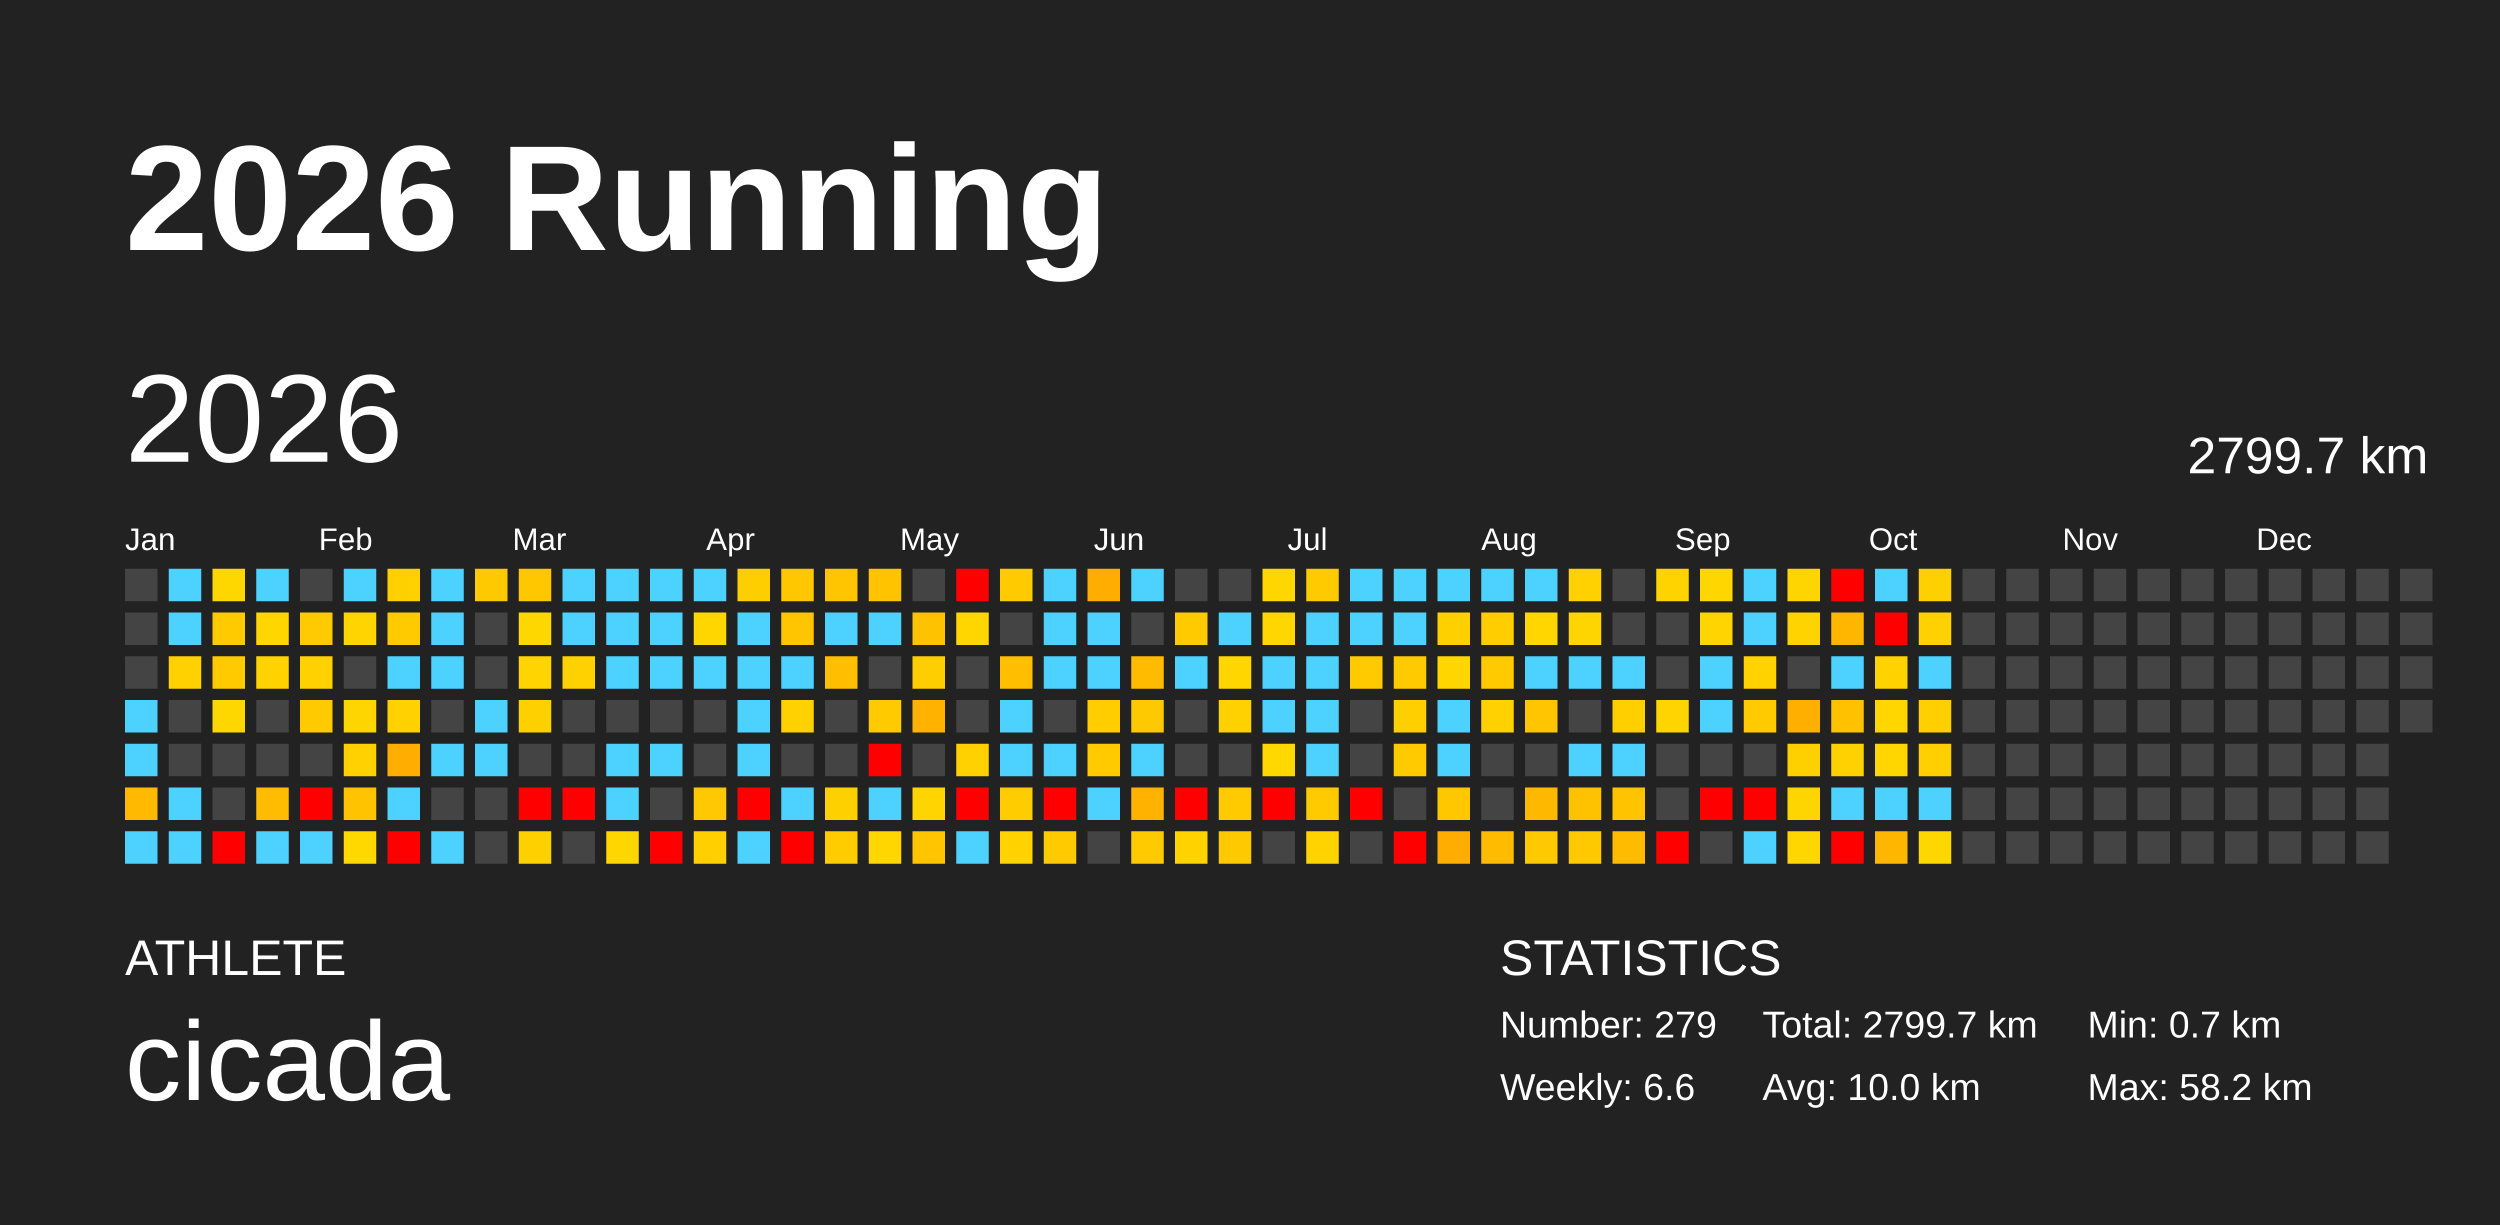
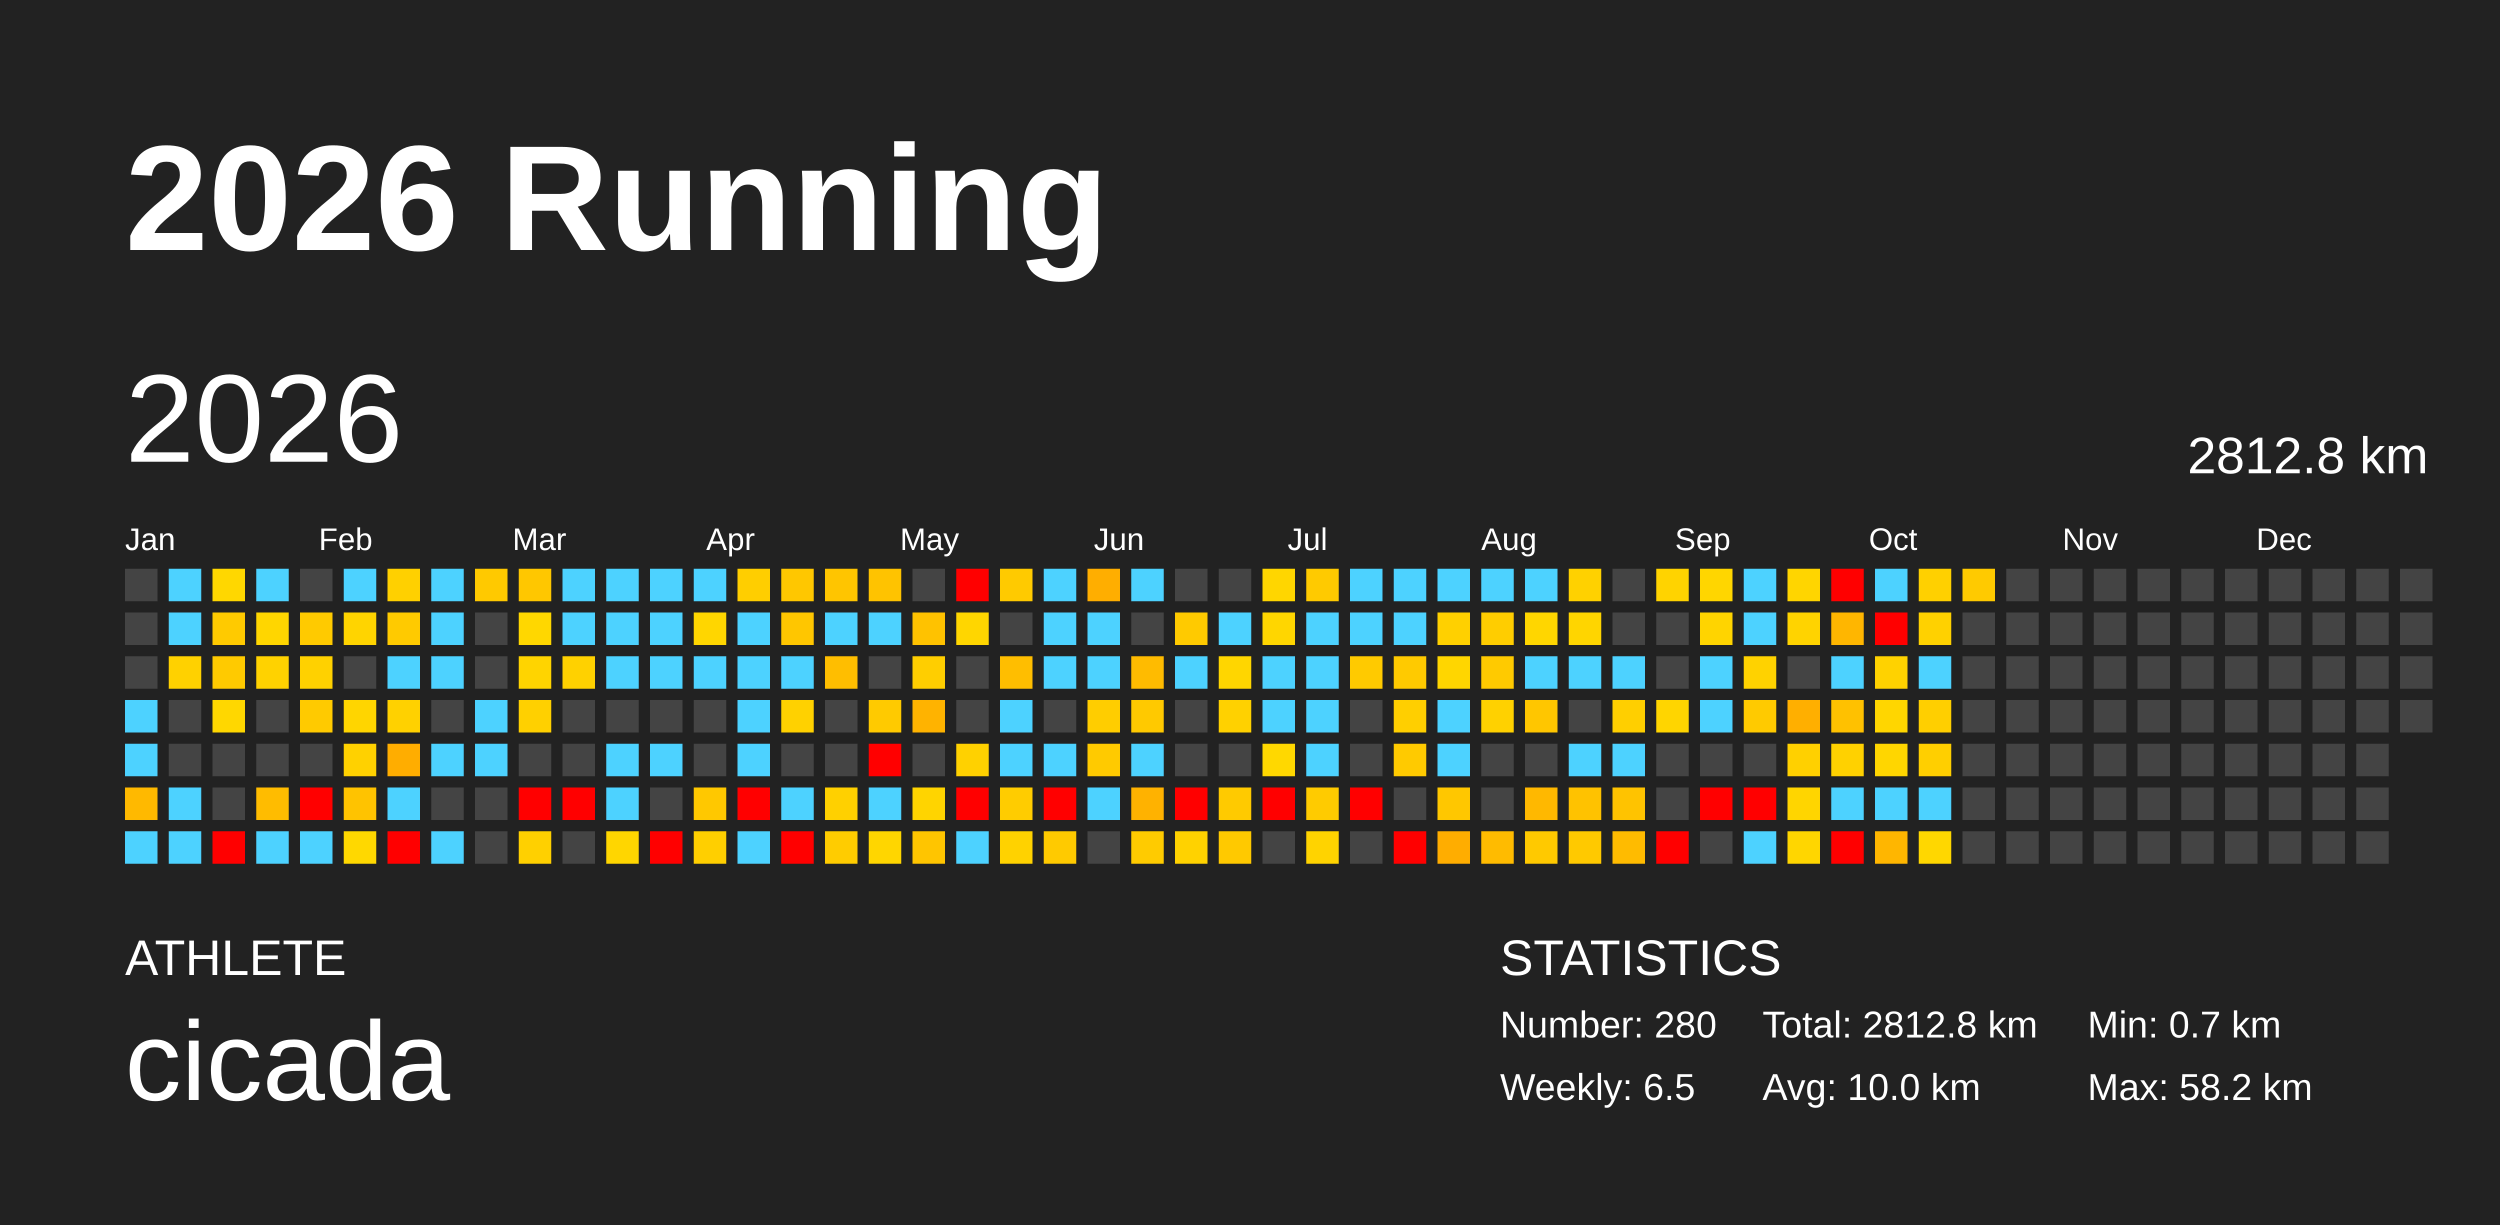
<svg xmlns="http://www.w3.org/2000/svg" baseProfile="full" height="98mm" version="1.1" viewBox="0,0,200,98" width="200mm">
  <defs />
  <rect fill="#222222" height="98" width="200" x="0" y="0" />
  <text fill="#FFFFFF" style="font-size:12px; font-family:Arial; font-weight:bold;" x="10" y="20">2026 Running</text>
  <text fill="#FFFFFF" style="font-size:4px; font-family:Arial" x="10" y="78">ATHLETE</text>
  <text fill="#FFFFFF" style="font-size:9px; font-family:Arial" x="10" y="88">cicada</text>
  <text fill="#FFFFFF" style="font-size:4px; font-family:Arial" x="120" y="78">STATISTICS</text>
-   <text fill="#FFFFFF" style="font-size:3px; font-family:Arial" x="120" y="83">Number: 279</text>
-   <text fill="#FFFFFF" style="font-size:3px; font-family:Arial" x="120" y="88">Weekly: 6.6</text>
-   <text fill="#FFFFFF" style="font-size:3px; font-family:Arial" x="141" y="83">Total: 2799.7 km</text>
+   <text fill="#FFFFFF" style="font-size:3px; font-family:Arial" x="120" y="83">Number: 280</text>
+   <text fill="#FFFFFF" style="font-size:3px; font-family:Arial" x="120" y="88">Weekly: 6.5</text>
+   <text fill="#FFFFFF" style="font-size:3px; font-family:Arial" x="141" y="83">Total: 2812.8 km</text>
  <text fill="#FFFFFF" style="font-size:3px; font-family:Arial" x="141" y="88">Avg: 10.0 km</text>
  <text fill="#FFFFFF" style="font-size:3px; font-family:Arial" x="167" y="83">Min: 0.7 km</text>
  <text fill="#FFFFFF" style="font-size:3px; font-family:Arial" x="167" y="88">Max: 58.2 km</text>
  <text dominant-baseline="hanging" fill="#FFFFFF" style="font-size:10.0px; font-family:Arial;" x="10" y="30">2026</text>
-   <text dominant-baseline="hanging" fill="#FFFFFF" style="font-size:4.125px; font-family:Arial;" x="175" y="35">2799.7 km</text>
+   <text dominant-baseline="hanging" fill="#FFFFFF" style="font-size:4.125px; font-family:Arial;" x="175" y="35">2812.8 km</text>
  <text fill="#FFFFFF" style="font-size:2.5px; font-family:Arial" x="10.0" y="44">Jan</text>
  <text fill="#FFFFFF" style="font-size:2.5px; font-family:Arial" x="25.5" y="44">Feb</text>
  <text fill="#FFFFFF" style="font-size:2.5px; font-family:Arial" x="41.0" y="44">Mar</text>
  <text fill="#FFFFFF" style="font-size:2.5px; font-family:Arial" x="56.5" y="44">Apr</text>
  <text fill="#FFFFFF" style="font-size:2.5px; font-family:Arial" x="72.0" y="44">May</text>
  <text fill="#FFFFFF" style="font-size:2.5px; font-family:Arial" x="87.5" y="44">Jun</text>
  <text fill="#FFFFFF" style="font-size:2.5px; font-family:Arial" x="103.0" y="44">Jul</text>
  <text fill="#FFFFFF" style="font-size:2.5px; font-family:Arial" x="118.5" y="44">Aug</text>
  <text fill="#FFFFFF" style="font-size:2.5px; font-family:Arial" x="134.0" y="44">Sep</text>
  <text fill="#FFFFFF" style="font-size:2.5px; font-family:Arial" x="149.5" y="44">Oct</text>
  <text fill="#FFFFFF" style="font-size:2.5px; font-family:Arial" x="165.0" y="44">Nov</text>
  <text fill="#FFFFFF" style="font-size:2.5px; font-family:Arial" x="180.5" y="44">Dec</text>
  <rect fill="#444444" height="2.6" width="2.6" x="10.0" y="45.5" />
  <rect fill="#444444" height="2.6" width="2.6" x="10.0" y="49.0" />
  <rect fill="#444444" height="2.6" width="2.6" x="10.0" y="52.5" />
  <rect fill="#4dd2ff" height="2.6" width="2.6" x="10.0" y="56.0" />
  <rect fill="#4dd2ff" height="2.6" width="2.6" x="10.0" y="59.5" />
  <rect fill="#ffb900" height="2.6" width="2.6" x="10.0" y="63.0" />
  <rect fill="#4dd2ff" height="2.6" width="2.6" x="10.0" y="66.5" />
  <rect fill="#4dd2ff" height="2.6" width="2.6" x="13.5" y="45.5" />
  <rect fill="#4dd2ff" height="2.6" width="2.6" x="13.5" y="49.0" />
  <rect fill="#ffd100" height="2.6" width="2.6" x="13.5" y="52.5" />
  <rect fill="#444444" height="2.6" width="2.6" x="13.5" y="56.0" />
  <rect fill="#444444" height="2.6" width="2.6" x="13.5" y="59.5" />
  <rect fill="#4dd2ff" height="2.6" width="2.6" x="13.5" y="63.0" />
  <rect fill="#4dd2ff" height="2.6" width="2.6" x="13.5" y="66.5" />
  <rect fill="#ffd700" height="2.6" width="2.6" x="17.0" y="45.5" />
  <rect fill="#ffca00" height="2.6" width="2.6" x="17.0" y="49.0" />
  <rect fill="#ffca00" height="2.6" width="2.6" x="17.0" y="52.5" />
  <rect fill="#ffd700" height="2.6" width="2.6" x="17.0" y="56.0" />
  <rect fill="#444444" height="2.6" width="2.6" x="17.0" y="59.5" />
  <rect fill="#444444" height="2.6" width="2.6" x="17.0" y="63.0" />
  <rect fill="red" height="2.6" width="2.6" x="17.0" y="66.5" />
  <rect fill="#4dd2ff" height="2.6" width="2.6" x="20.5" y="45.5" />
  <rect fill="#ffd600" height="2.6" width="2.6" x="20.5" y="49.0" />
  <rect fill="#ffd200" height="2.6" width="2.6" x="20.5" y="52.5" />
  <rect fill="#444444" height="2.6" width="2.6" x="20.5" y="56.0" />
  <rect fill="#444444" height="2.6" width="2.6" x="20.5" y="59.5" />
  <rect fill="#ffbc00" height="2.6" width="2.6" x="20.5" y="63.0" />
  <rect fill="#4dd2ff" height="2.6" width="2.6" x="20.5" y="66.5" />
  <rect fill="#444444" height="2.6" width="2.6" x="24.0" y="45.5" />
  <rect fill="#ffca00" height="2.6" width="2.6" x="24.0" y="49.0" />
  <rect fill="#ffd100" height="2.6" width="2.6" x="24.0" y="52.5" />
  <rect fill="#ffca00" height="2.6" width="2.6" x="24.0" y="56.0" />
  <rect fill="#444444" height="2.6" width="2.6" x="24.0" y="59.5" />
  <rect fill="red" height="2.6" width="2.6" x="24.0" y="63.0" />
  <rect fill="#4dd2ff" height="2.6" width="2.6" x="24.0" y="66.5" />
  <rect fill="#4dd2ff" height="2.6" width="2.6" x="27.5" y="45.5" />
  <rect fill="#ffd400" height="2.6" width="2.6" x="27.5" y="49.0" />
  <rect fill="#444444" height="2.6" width="2.6" x="27.5" y="52.5" />
  <rect fill="#ffd500" height="2.6" width="2.6" x="27.5" y="56.0" />
  <rect fill="#ffd100" height="2.6" width="2.6" x="27.5" y="59.5" />
  <rect fill="#ffc300" height="2.6" width="2.6" x="27.5" y="63.0" />
  <rect fill="#ffd800" height="2.6" width="2.6" x="27.5" y="66.5" />
  <rect fill="#ffd000" height="2.6" width="2.6" x="31.0" y="45.5" />
  <rect fill="#ffca00" height="2.6" width="2.6" x="31.0" y="49.0" />
  <rect fill="#4dd2ff" height="2.6" width="2.6" x="31.0" y="52.5" />
  <rect fill="#ffd100" height="2.6" width="2.6" x="31.0" y="56.0" />
  <rect fill="#ffad00" height="2.6" width="2.6" x="31.0" y="59.5" />
  <rect fill="#4dd2ff" height="2.6" width="2.6" x="31.0" y="63.0" />
  <rect fill="red" height="2.6" width="2.6" x="31.0" y="66.5" />
  <rect fill="#4dd2ff" height="2.6" width="2.6" x="34.5" y="45.5" />
  <rect fill="#4dd2ff" height="2.6" width="2.6" x="34.5" y="49.0" />
  <rect fill="#4dd2ff" height="2.6" width="2.6" x="34.5" y="52.5" />
  <rect fill="#444444" height="2.6" width="2.6" x="34.5" y="56.0" />
  <rect fill="#4dd2ff" height="2.6" width="2.6" x="34.5" y="59.5" />
  <rect fill="#444444" height="2.6" width="2.6" x="34.5" y="63.0" />
  <rect fill="#4dd2ff" height="2.6" width="2.6" x="34.5" y="66.5" />
  <rect fill="#ffc900" height="2.6" width="2.6" x="38.0" y="45.5" />
  <rect fill="#444444" height="2.6" width="2.6" x="38.0" y="49.0" />
  <rect fill="#444444" height="2.6" width="2.6" x="38.0" y="52.5" />
  <rect fill="#4dd2ff" height="2.6" width="2.6" x="38.0" y="56.0" />
  <rect fill="#4dd2ff" height="2.6" width="2.6" x="38.0" y="59.5" />
  <rect fill="#444444" height="2.6" width="2.6" x="38.0" y="63.0" />
  <rect fill="#444444" height="2.6" width="2.6" x="38.0" y="66.5" />
  <rect fill="#ffc700" height="2.6" width="2.6" x="41.5" y="45.5" />
  <rect fill="#ffd700" height="2.6" width="2.6" x="41.5" y="49.0" />
  <rect fill="#ffd400" height="2.6" width="2.6" x="41.5" y="52.5" />
  <rect fill="#ffd000" height="2.6" width="2.6" x="41.5" y="56.0" />
  <rect fill="#444444" height="2.6" width="2.6" x="41.5" y="59.5" />
  <rect fill="red" height="2.6" width="2.6" x="41.5" y="63.0" />
  <rect fill="#ffd000" height="2.6" width="2.6" x="41.5" y="66.5" />
  <rect fill="#4dd2ff" height="2.6" width="2.6" x="45.0" y="45.5" />
  <rect fill="#4dd2ff" height="2.6" width="2.6" x="45.0" y="49.0" />
  <rect fill="#ffd100" height="2.6" width="2.6" x="45.0" y="52.5" />
  <rect fill="#444444" height="2.6" width="2.6" x="45.0" y="56.0" />
  <rect fill="#444444" height="2.6" width="2.6" x="45.0" y="59.5" />
  <rect fill="red" height="2.6" width="2.6" x="45.0" y="63.0" />
  <rect fill="#444444" height="2.6" width="2.6" x="45.0" y="66.5" />
  <rect fill="#4dd2ff" height="2.6" width="2.6" x="48.5" y="45.5" />
  <rect fill="#4dd2ff" height="2.6" width="2.6" x="48.5" y="49.0" />
  <rect fill="#4dd2ff" height="2.6" width="2.6" x="48.5" y="52.5" />
  <rect fill="#444444" height="2.6" width="2.6" x="48.5" y="56.0" />
  <rect fill="#4dd2ff" height="2.6" width="2.6" x="48.5" y="59.5" />
  <rect fill="#4dd2ff" height="2.6" width="2.6" x="48.5" y="63.0" />
  <rect fill="#ffd600" height="2.6" width="2.6" x="48.5" y="66.5" />
  <rect fill="#4dd2ff" height="2.6" width="2.6" x="52.0" y="45.5" />
  <rect fill="#4dd2ff" height="2.6" width="2.6" x="52.0" y="49.0" />
  <rect fill="#4dd2ff" height="2.6" width="2.6" x="52.0" y="52.5" />
  <rect fill="#444444" height="2.6" width="2.6" x="52.0" y="56.0" />
  <rect fill="#4dd2ff" height="2.6" width="2.6" x="52.0" y="59.5" />
  <rect fill="#444444" height="2.6" width="2.6" x="52.0" y="63.0" />
  <rect fill="red" height="2.6" width="2.6" x="52.0" y="66.5" />
  <rect fill="#4dd2ff" height="2.6" width="2.6" x="55.5" y="45.5" />
  <rect fill="#ffd600" height="2.6" width="2.6" x="55.5" y="49.0" />
  <rect fill="#4dd2ff" height="2.6" width="2.6" x="55.5" y="52.5" />
  <rect fill="#444444" height="2.6" width="2.6" x="55.5" y="56.0" />
  <rect fill="#444444" height="2.6" width="2.6" x="55.5" y="59.5" />
  <rect fill="#ffc800" height="2.6" width="2.6" x="55.5" y="63.0" />
  <rect fill="#ffcf00" height="2.6" width="2.6" x="55.5" y="66.5" />
  <rect fill="#ffce00" height="2.6" width="2.6" x="59.0" y="45.5" />
  <rect fill="#4dd2ff" height="2.6" width="2.6" x="59.0" y="49.0" />
  <rect fill="#4dd2ff" height="2.6" width="2.6" x="59.0" y="52.5" />
  <rect fill="#4dd2ff" height="2.6" width="2.6" x="59.0" y="56.0" />
  <rect fill="#4dd2ff" height="2.6" width="2.6" x="59.0" y="59.5" />
  <rect fill="red" height="2.6" width="2.6" x="59.0" y="63.0" />
  <rect fill="#4dd2ff" height="2.6" width="2.6" x="59.0" y="66.5" />
  <rect fill="#ffc700" height="2.6" width="2.6" x="62.5" y="45.5" />
  <rect fill="#ffc600" height="2.6" width="2.6" x="62.5" y="49.0" />
  <rect fill="#4dd2ff" height="2.6" width="2.6" x="62.5" y="52.5" />
  <rect fill="#ffd100" height="2.6" width="2.6" x="62.5" y="56.0" />
  <rect fill="#444444" height="2.6" width="2.6" x="62.5" y="59.5" />
  <rect fill="#4dd2ff" height="2.6" width="2.6" x="62.5" y="63.0" />
  <rect fill="red" height="2.6" width="2.6" x="62.5" y="66.5" />
  <rect fill="#ffc500" height="2.6" width="2.6" x="66.0" y="45.5" />
  <rect fill="#4dd2ff" height="2.6" width="2.6" x="66.0" y="49.0" />
  <rect fill="#ffbe00" height="2.6" width="2.6" x="66.0" y="52.5" />
  <rect fill="#444444" height="2.6" width="2.6" x="66.0" y="56.0" />
  <rect fill="#444444" height="2.6" width="2.6" x="66.0" y="59.5" />
  <rect fill="#ffd000" height="2.6" width="2.6" x="66.0" y="63.0" />
  <rect fill="#ffcc00" height="2.6" width="2.6" x="66.0" y="66.5" />
  <rect fill="#ffc300" height="2.6" width="2.6" x="69.5" y="45.5" />
  <rect fill="#4dd2ff" height="2.6" width="2.6" x="69.5" y="49.0" />
  <rect fill="#444444" height="2.6" width="2.6" x="69.5" y="52.5" />
  <rect fill="#ffca00" height="2.6" width="2.6" x="69.5" y="56.0" />
  <rect fill="red" height="2.6" width="2.6" x="69.5" y="59.5" />
  <rect fill="#4dd2ff" height="2.6" width="2.6" x="69.5" y="63.0" />
  <rect fill="#ffd600" height="2.6" width="2.6" x="69.5" y="66.5" />
  <rect fill="#444444" height="2.6" width="2.6" x="73.0" y="45.5" />
  <rect fill="#ffc200" height="2.6" width="2.6" x="73.0" y="49.0" />
  <rect fill="#ffce00" height="2.6" width="2.6" x="73.0" y="52.5" />
  <rect fill="#ffb300" height="2.6" width="2.6" x="73.0" y="56.0" />
  <rect fill="#444444" height="2.6" width="2.6" x="73.0" y="59.5" />
  <rect fill="#ffd400" height="2.6" width="2.6" x="73.0" y="63.0" />
  <rect fill="#ffc500" height="2.6" width="2.6" x="73.0" y="66.5" />
  <rect fill="red" height="2.6" width="2.6" x="76.5" y="45.5" />
  <rect fill="#ffd600" height="2.6" width="2.6" x="76.5" y="49.0" />
  <rect fill="#444444" height="2.6" width="2.6" x="76.5" y="52.5" />
  <rect fill="#444444" height="2.6" width="2.6" x="76.5" y="56.0" />
  <rect fill="#ffd100" height="2.6" width="2.6" x="76.5" y="59.5" />
  <rect fill="red" height="2.6" width="2.6" x="76.5" y="63.0" />
  <rect fill="#4dd2ff" height="2.6" width="2.6" x="76.5" y="66.5" />
  <rect fill="#ffca00" height="2.6" width="2.6" x="80.0" y="45.5" />
  <rect fill="#444444" height="2.6" width="2.6" x="80.0" y="49.0" />
  <rect fill="#ffbe00" height="2.6" width="2.6" x="80.0" y="52.5" />
  <rect fill="#4dd2ff" height="2.6" width="2.6" x="80.0" y="56.0" />
  <rect fill="#4dd2ff" height="2.6" width="2.6" x="80.0" y="59.5" />
  <rect fill="#ffcc00" height="2.6" width="2.6" x="80.0" y="63.0" />
  <rect fill="#ffd200" height="2.6" width="2.6" x="80.0" y="66.5" />
  <rect fill="#4dd2ff" height="2.6" width="2.6" x="83.5" y="45.5" />
  <rect fill="#4dd2ff" height="2.6" width="2.6" x="83.5" y="49.0" />
  <rect fill="#4dd2ff" height="2.6" width="2.6" x="83.5" y="52.5" />
  <rect fill="#444444" height="2.6" width="2.6" x="83.5" y="56.0" />
  <rect fill="#4dd2ff" height="2.6" width="2.6" x="83.5" y="59.5" />
  <rect fill="red" height="2.6" width="2.6" x="83.5" y="63.0" />
  <rect fill="#ffca00" height="2.6" width="2.6" x="83.5" y="66.5" />
  <rect fill="#ffae00" height="2.6" width="2.6" x="87.0" y="45.5" />
  <rect fill="#4dd2ff" height="2.6" width="2.6" x="87.0" y="49.0" />
  <rect fill="#4dd2ff" height="2.6" width="2.6" x="87.0" y="52.5" />
  <rect fill="#ffcd00" height="2.6" width="2.6" x="87.0" y="56.0" />
  <rect fill="#ffca00" height="2.6" width="2.6" x="87.0" y="59.5" />
  <rect fill="#4dd2ff" height="2.6" width="2.6" x="87.0" y="63.0" />
  <rect fill="#444444" height="2.6" width="2.6" x="87.0" y="66.5" />
  <rect fill="#4dd2ff" height="2.6" width="2.6" x="90.5" y="45.5" />
  <rect fill="#444444" height="2.6" width="2.6" x="90.5" y="49.0" />
  <rect fill="#ffbb00" height="2.6" width="2.6" x="90.5" y="52.5" />
  <rect fill="#ffc900" height="2.6" width="2.6" x="90.5" y="56.0" />
  <rect fill="#4dd2ff" height="2.6" width="2.6" x="90.5" y="59.5" />
  <rect fill="#ffb200" height="2.6" width="2.6" x="90.5" y="63.0" />
  <rect fill="#ffcb00" height="2.6" width="2.6" x="90.5" y="66.5" />
  <rect fill="#444444" height="2.6" width="2.6" x="94.0" y="45.5" />
  <rect fill="#ffca00" height="2.6" width="2.6" x="94.0" y="49.0" />
  <rect fill="#4dd2ff" height="2.6" width="2.6" x="94.0" y="52.5" />
  <rect fill="#444444" height="2.6" width="2.6" x="94.0" y="56.0" />
  <rect fill="#444444" height="2.6" width="2.6" x="94.0" y="59.5" />
  <rect fill="red" height="2.6" width="2.6" x="94.0" y="63.0" />
  <rect fill="#ffd200" height="2.6" width="2.6" x="94.0" y="66.5" />
  <rect fill="#444444" height="2.6" width="2.6" x="97.5" y="45.5" />
  <rect fill="#4dd2ff" height="2.6" width="2.6" x="97.5" y="49.0" />
  <rect fill="#ffd600" height="2.6" width="2.6" x="97.5" y="52.5" />
  <rect fill="#ffd100" height="2.6" width="2.6" x="97.5" y="56.0" />
  <rect fill="#444444" height="2.6" width="2.6" x="97.5" y="59.5" />
  <rect fill="#ffca00" height="2.6" width="2.6" x="97.5" y="63.0" />
  <rect fill="#ffc900" height="2.6" width="2.6" x="97.5" y="66.5" />
  <rect fill="#ffd600" height="2.6" width="2.6" x="101.0" y="45.5" />
  <rect fill="#ffd600" height="2.6" width="2.6" x="101.0" y="49.0" />
  <rect fill="#4dd2ff" height="2.6" width="2.6" x="101.0" y="52.5" />
  <rect fill="#4dd2ff" height="2.6" width="2.6" x="101.0" y="56.0" />
  <rect fill="#ffd800" height="2.6" width="2.6" x="101.0" y="59.5" />
  <rect fill="red" height="2.6" width="2.6" x="101.0" y="63.0" />
  <rect fill="#444444" height="2.6" width="2.6" x="101.0" y="66.5" />
  <rect fill="#ffca00" height="2.6" width="2.6" x="104.5" y="45.5" />
  <rect fill="#4dd2ff" height="2.6" width="2.6" x="104.5" y="49.0" />
  <rect fill="#4dd2ff" height="2.6" width="2.6" x="104.5" y="52.5" />
  <rect fill="#4dd2ff" height="2.6" width="2.6" x="104.5" y="56.0" />
  <rect fill="#4dd2ff" height="2.6" width="2.6" x="104.5" y="59.5" />
  <rect fill="#ffcb00" height="2.6" width="2.6" x="104.5" y="63.0" />
  <rect fill="#ffd300" height="2.6" width="2.6" x="104.5" y="66.5" />
  <rect fill="#4dd2ff" height="2.6" width="2.6" x="108.0" y="45.5" />
  <rect fill="#4dd2ff" height="2.6" width="2.6" x="108.0" y="49.0" />
  <rect fill="#ffca00" height="2.6" width="2.6" x="108.0" y="52.5" />
  <rect fill="#444444" height="2.6" width="2.6" x="108.0" y="56.0" />
  <rect fill="#444444" height="2.6" width="2.6" x="108.0" y="59.5" />
  <rect fill="red" height="2.6" width="2.6" x="108.0" y="63.0" />
  <rect fill="#444444" height="2.6" width="2.6" x="108.0" y="66.5" />
  <rect fill="#4dd2ff" height="2.6" width="2.6" x="111.5" y="45.5" />
  <rect fill="#4dd2ff" height="2.6" width="2.6" x="111.5" y="49.0" />
  <rect fill="#ffca00" height="2.6" width="2.6" x="111.5" y="52.5" />
  <rect fill="#ffcf00" height="2.6" width="2.6" x="111.5" y="56.0" />
  <rect fill="#ffca00" height="2.6" width="2.6" x="111.5" y="59.5" />
  <rect fill="#444444" height="2.6" width="2.6" x="111.5" y="63.0" />
  <rect fill="red" height="2.6" width="2.6" x="111.5" y="66.5" />
  <rect fill="#4dd2ff" height="2.6" width="2.6" x="115.0" y="45.5" />
  <rect fill="#ffd000" height="2.6" width="2.6" x="115.0" y="49.0" />
  <rect fill="#ffd600" height="2.6" width="2.6" x="115.0" y="52.5" />
  <rect fill="#4dd2ff" height="2.6" width="2.6" x="115.0" y="56.0" />
  <rect fill="#4dd2ff" height="2.6" width="2.6" x="115.0" y="59.5" />
  <rect fill="#ffc700" height="2.6" width="2.6" x="115.0" y="63.0" />
  <rect fill="#ffad00" height="2.6" width="2.6" x="115.0" y="66.5" />
  <rect fill="#4dd2ff" height="2.6" width="2.6" x="118.5" y="45.5" />
  <rect fill="#ffcd00" height="2.6" width="2.6" x="118.5" y="49.0" />
  <rect fill="#ffca00" height="2.6" width="2.6" x="118.5" y="52.5" />
  <rect fill="#ffd100" height="2.6" width="2.6" x="118.5" y="56.0" />
  <rect fill="#444444" height="2.6" width="2.6" x="118.5" y="59.5" />
  <rect fill="#444444" height="2.6" width="2.6" x="118.5" y="63.0" />
  <rect fill="#ffbb00" height="2.6" width="2.6" x="118.5" y="66.5" />
  <rect fill="#4dd2ff" height="2.6" width="2.6" x="122.0" y="45.5" />
  <rect fill="#ffd600" height="2.6" width="2.6" x="122.0" y="49.0" />
  <rect fill="#4dd2ff" height="2.6" width="2.6" x="122.0" y="52.5" />
  <rect fill="#ffc600" height="2.6" width="2.6" x="122.0" y="56.0" />
  <rect fill="#444444" height="2.6" width="2.6" x="122.0" y="59.5" />
  <rect fill="#ffb800" height="2.6" width="2.6" x="122.0" y="63.0" />
  <rect fill="#ffc900" height="2.6" width="2.6" x="122.0" y="66.5" />
  <rect fill="#ffd100" height="2.6" width="2.6" x="125.5" y="45.5" />
  <rect fill="#ffd500" height="2.6" width="2.6" x="125.5" y="49.0" />
  <rect fill="#4dd2ff" height="2.6" width="2.6" x="125.5" y="52.5" />
  <rect fill="#444444" height="2.6" width="2.6" x="125.5" y="56.0" />
  <rect fill="#4dd2ff" height="2.6" width="2.6" x="125.5" y="59.5" />
  <rect fill="#ffc200" height="2.6" width="2.6" x="125.5" y="63.0" />
  <rect fill="#ffc900" height="2.6" width="2.6" x="125.5" y="66.5" />
  <rect fill="#444444" height="2.6" width="2.6" x="129.0" y="45.5" />
  <rect fill="#444444" height="2.6" width="2.6" x="129.0" y="49.0" />
  <rect fill="#4dd2ff" height="2.6" width="2.6" x="129.0" y="52.5" />
  <rect fill="#ffcf00" height="2.6" width="2.6" x="129.0" y="56.0" />
  <rect fill="#4dd2ff" height="2.6" width="2.6" x="129.0" y="59.5" />
  <rect fill="#ffc300" height="2.6" width="2.6" x="129.0" y="63.0" />
  <rect fill="#ffbb00" height="2.6" width="2.6" x="129.0" y="66.5" />
  <rect fill="#ffd300" height="2.6" width="2.6" x="132.5" y="45.5" />
  <rect fill="#444444" height="2.6" width="2.6" x="132.5" y="49.0" />
  <rect fill="#444444" height="2.6" width="2.6" x="132.5" y="52.5" />
  <rect fill="#ffd500" height="2.6" width="2.6" x="132.5" y="56.0" />
  <rect fill="#444444" height="2.6" width="2.6" x="132.5" y="59.5" />
  <rect fill="#444444" height="2.6" width="2.6" x="132.5" y="63.0" />
  <rect fill="red" height="2.6" width="2.6" x="132.5" y="66.5" />
  <rect fill="#ffd600" height="2.6" width="2.6" x="136.0" y="45.5" />
  <rect fill="#ffd400" height="2.6" width="2.6" x="136.0" y="49.0" />
  <rect fill="#4dd2ff" height="2.6" width="2.6" x="136.0" y="52.5" />
  <rect fill="#4dd2ff" height="2.6" width="2.6" x="136.0" y="56.0" />
  <rect fill="#444444" height="2.6" width="2.6" x="136.0" y="59.5" />
  <rect fill="red" height="2.6" width="2.6" x="136.0" y="63.0" />
  <rect fill="#444444" height="2.6" width="2.6" x="136.0" y="66.5" />
  <rect fill="#4dd2ff" height="2.6" width="2.6" x="139.5" y="45.5" />
  <rect fill="#4dd2ff" height="2.6" width="2.6" x="139.5" y="49.0" />
  <rect fill="#ffd200" height="2.6" width="2.6" x="139.5" y="52.5" />
  <rect fill="#ffca00" height="2.6" width="2.6" x="139.5" y="56.0" />
  <rect fill="#444444" height="2.6" width="2.6" x="139.5" y="59.5" />
  <rect fill="red" height="2.6" width="2.6" x="139.5" y="63.0" />
  <rect fill="#4dd2ff" height="2.6" width="2.6" x="139.5" y="66.5" />
  <rect fill="#ffd500" height="2.6" width="2.6" x="143.0" y="45.5" />
  <rect fill="#ffd300" height="2.6" width="2.6" x="143.0" y="49.0" />
  <rect fill="#444444" height="2.6" width="2.6" x="143.0" y="52.5" />
  <rect fill="#ffaf00" height="2.6" width="2.6" x="143.0" y="56.0" />
  <rect fill="#ffd000" height="2.6" width="2.6" x="143.0" y="59.5" />
  <rect fill="#ffd500" height="2.6" width="2.6" x="143.0" y="63.0" />
  <rect fill="#ffd600" height="2.6" width="2.6" x="143.0" y="66.5" />
  <rect fill="red" height="2.6" width="2.6" x="146.5" y="45.5" />
  <rect fill="#ffb600" height="2.6" width="2.6" x="146.5" y="49.0" />
  <rect fill="#4dd2ff" height="2.6" width="2.6" x="146.5" y="52.5" />
  <rect fill="#ffc100" height="2.6" width="2.6" x="146.5" y="56.0" />
  <rect fill="#ffd100" height="2.6" width="2.6" x="146.5" y="59.5" />
  <rect fill="#4dd2ff" height="2.6" width="2.6" x="146.5" y="63.0" />
  <rect fill="red" height="2.6" width="2.6" x="146.5" y="66.5" />
  <rect fill="#4dd2ff" height="2.6" width="2.6" x="150.0" y="45.5" />
  <rect fill="red" height="2.6" width="2.6" x="150.0" y="49.0" />
  <rect fill="#ffd200" height="2.6" width="2.6" x="150.0" y="52.5" />
  <rect fill="#ffd600" height="2.6" width="2.6" x="150.0" y="56.0" />
  <rect fill="#ffd600" height="2.6" width="2.6" x="150.0" y="59.5" />
  <rect fill="#4dd2ff" height="2.6" width="2.6" x="150.0" y="63.0" />
  <rect fill="#ffb600" height="2.6" width="2.6" x="150.0" y="66.5" />
  <rect fill="#ffd000" height="2.6" width="2.6" x="153.5" y="45.5" />
  <rect fill="#ffd100" height="2.6" width="2.6" x="153.5" y="49.0" />
  <rect fill="#4dd2ff" height="2.6" width="2.6" x="153.5" y="52.5" />
  <rect fill="#ffcf00" height="2.6" width="2.6" x="153.5" y="56.0" />
  <rect fill="#ffcf00" height="2.6" width="2.6" x="153.5" y="59.5" />
  <rect fill="#4dd2ff" height="2.6" width="2.6" x="153.5" y="63.0" />
  <rect fill="#ffd700" height="2.6" width="2.6" x="153.5" y="66.5" />
-   <rect fill="#444444" height="2.6" width="2.6" x="157.0" y="45.5" />
+   <rect fill="#ffca00" height="2.6" width="2.6" x="157.0" y="45.5" />
  <rect fill="#444444" height="2.6" width="2.6" x="157.0" y="49.0" />
  <rect fill="#444444" height="2.6" width="2.6" x="157.0" y="52.5" />
  <rect fill="#444444" height="2.6" width="2.6" x="157.0" y="56.0" />
  <rect fill="#444444" height="2.6" width="2.6" x="157.0" y="59.5" />
  <rect fill="#444444" height="2.6" width="2.6" x="157.0" y="63.0" />
  <rect fill="#444444" height="2.6" width="2.6" x="157.0" y="66.5" />
  <rect fill="#444444" height="2.6" width="2.6" x="160.5" y="45.5" />
  <rect fill="#444444" height="2.6" width="2.6" x="160.5" y="49.0" />
  <rect fill="#444444" height="2.6" width="2.6" x="160.5" y="52.5" />
  <rect fill="#444444" height="2.6" width="2.6" x="160.5" y="56.0" />
  <rect fill="#444444" height="2.6" width="2.6" x="160.5" y="59.5" />
  <rect fill="#444444" height="2.6" width="2.6" x="160.5" y="63.0" />
  <rect fill="#444444" height="2.6" width="2.6" x="160.5" y="66.5" />
  <rect fill="#444444" height="2.6" width="2.6" x="164.0" y="45.5" />
  <rect fill="#444444" height="2.6" width="2.6" x="164.0" y="49.0" />
  <rect fill="#444444" height="2.6" width="2.6" x="164.0" y="52.5" />
  <rect fill="#444444" height="2.6" width="2.6" x="164.0" y="56.0" />
  <rect fill="#444444" height="2.6" width="2.6" x="164.0" y="59.5" />
  <rect fill="#444444" height="2.6" width="2.6" x="164.0" y="63.0" />
  <rect fill="#444444" height="2.6" width="2.6" x="164.0" y="66.5" />
  <rect fill="#444444" height="2.6" width="2.6" x="167.5" y="45.5" />
  <rect fill="#444444" height="2.6" width="2.6" x="167.5" y="49.0" />
  <rect fill="#444444" height="2.6" width="2.6" x="167.5" y="52.5" />
  <rect fill="#444444" height="2.6" width="2.6" x="167.5" y="56.0" />
  <rect fill="#444444" height="2.6" width="2.6" x="167.5" y="59.5" />
  <rect fill="#444444" height="2.6" width="2.6" x="167.5" y="63.0" />
  <rect fill="#444444" height="2.6" width="2.6" x="167.5" y="66.5" />
  <rect fill="#444444" height="2.6" width="2.6" x="171.0" y="45.5" />
  <rect fill="#444444" height="2.6" width="2.6" x="171.0" y="49.0" />
  <rect fill="#444444" height="2.6" width="2.6" x="171.0" y="52.5" />
  <rect fill="#444444" height="2.6" width="2.6" x="171.0" y="56.0" />
  <rect fill="#444444" height="2.6" width="2.6" x="171.0" y="59.5" />
  <rect fill="#444444" height="2.6" width="2.6" x="171.0" y="63.0" />
  <rect fill="#444444" height="2.6" width="2.6" x="171.0" y="66.5" />
  <rect fill="#444444" height="2.6" width="2.6" x="174.5" y="45.5" />
  <rect fill="#444444" height="2.6" width="2.6" x="174.5" y="49.0" />
  <rect fill="#444444" height="2.6" width="2.6" x="174.5" y="52.5" />
  <rect fill="#444444" height="2.6" width="2.6" x="174.5" y="56.0" />
  <rect fill="#444444" height="2.6" width="2.6" x="174.5" y="59.5" />
  <rect fill="#444444" height="2.6" width="2.6" x="174.5" y="63.0" />
  <rect fill="#444444" height="2.6" width="2.6" x="174.5" y="66.5" />
  <rect fill="#444444" height="2.6" width="2.6" x="178.0" y="45.5" />
  <rect fill="#444444" height="2.6" width="2.6" x="178.0" y="49.0" />
  <rect fill="#444444" height="2.6" width="2.6" x="178.0" y="52.5" />
  <rect fill="#444444" height="2.6" width="2.6" x="178.0" y="56.0" />
  <rect fill="#444444" height="2.6" width="2.6" x="178.0" y="59.5" />
  <rect fill="#444444" height="2.6" width="2.6" x="178.0" y="63.0" />
  <rect fill="#444444" height="2.6" width="2.6" x="178.0" y="66.5" />
  <rect fill="#444444" height="2.6" width="2.6" x="181.5" y="45.5" />
  <rect fill="#444444" height="2.6" width="2.6" x="181.5" y="49.0" />
  <rect fill="#444444" height="2.6" width="2.6" x="181.5" y="52.5" />
  <rect fill="#444444" height="2.6" width="2.6" x="181.5" y="56.0" />
  <rect fill="#444444" height="2.6" width="2.6" x="181.5" y="59.5" />
  <rect fill="#444444" height="2.6" width="2.6" x="181.5" y="63.0" />
  <rect fill="#444444" height="2.6" width="2.6" x="181.5" y="66.5" />
  <rect fill="#444444" height="2.6" width="2.6" x="185.0" y="45.5" />
  <rect fill="#444444" height="2.6" width="2.6" x="185.0" y="49.0" />
  <rect fill="#444444" height="2.6" width="2.6" x="185.0" y="52.5" />
  <rect fill="#444444" height="2.6" width="2.6" x="185.0" y="56.0" />
  <rect fill="#444444" height="2.6" width="2.6" x="185.0" y="59.5" />
  <rect fill="#444444" height="2.6" width="2.6" x="185.0" y="63.0" />
  <rect fill="#444444" height="2.6" width="2.6" x="185.0" y="66.5" />
  <rect fill="#444444" height="2.6" width="2.6" x="188.5" y="45.5" />
  <rect fill="#444444" height="2.6" width="2.6" x="188.5" y="49.0" />
  <rect fill="#444444" height="2.6" width="2.6" x="188.5" y="52.5" />
  <rect fill="#444444" height="2.6" width="2.6" x="188.5" y="56.0" />
  <rect fill="#444444" height="2.6" width="2.6" x="188.5" y="59.5" />
  <rect fill="#444444" height="2.6" width="2.6" x="188.5" y="63.0" />
  <rect fill="#444444" height="2.6" width="2.6" x="188.5" y="66.5" />
  <rect fill="#444444" height="2.6" width="2.6" x="192.0" y="45.5" />
  <rect fill="#444444" height="2.6" width="2.6" x="192.0" y="49.0" />
  <rect fill="#444444" height="2.6" width="2.6" x="192.0" y="52.5" />
  <rect fill="#444444" height="2.6" width="2.6" x="192.0" y="56.0" />
</svg>
